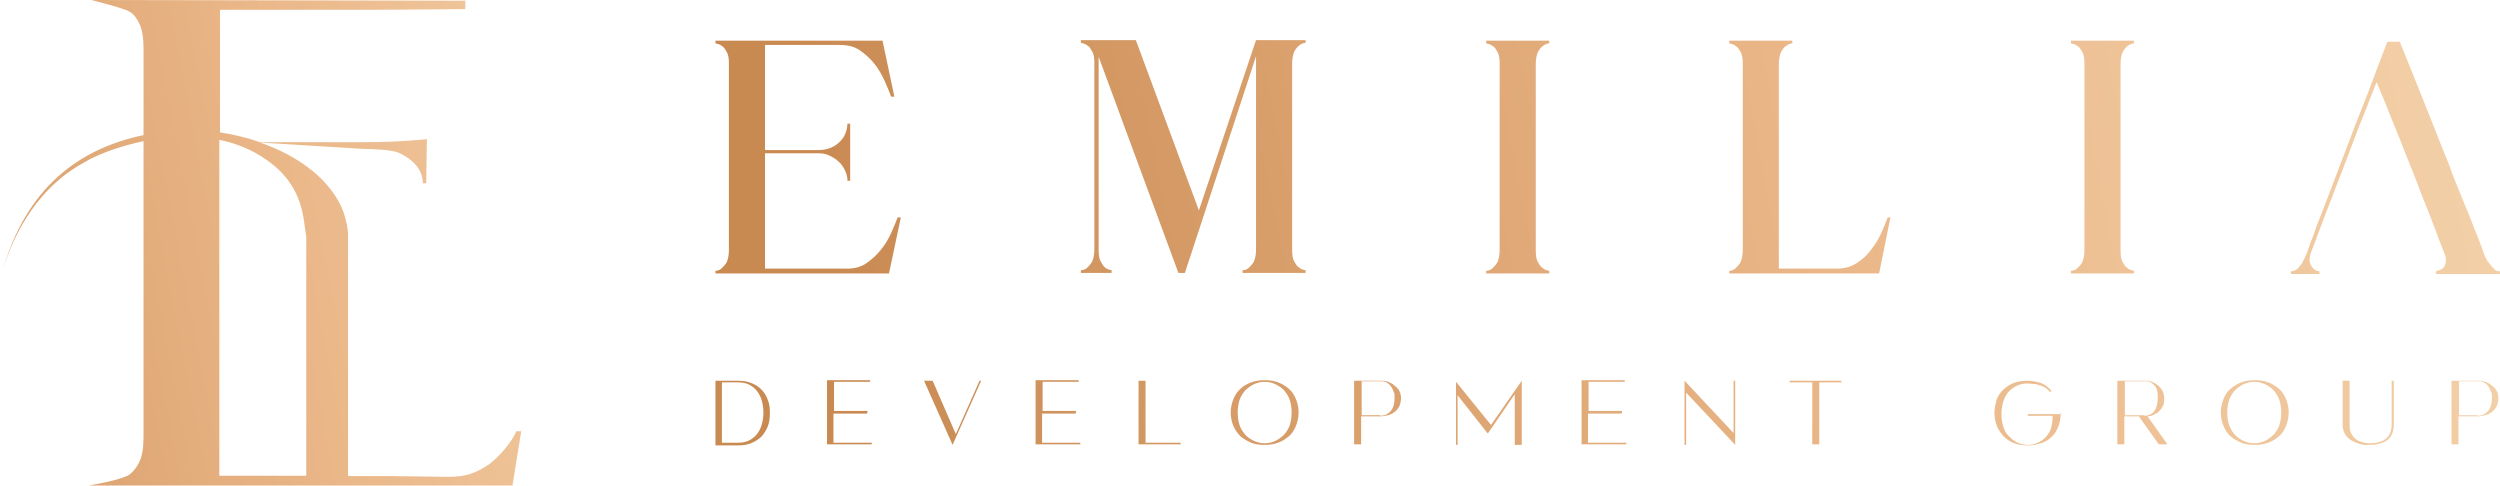
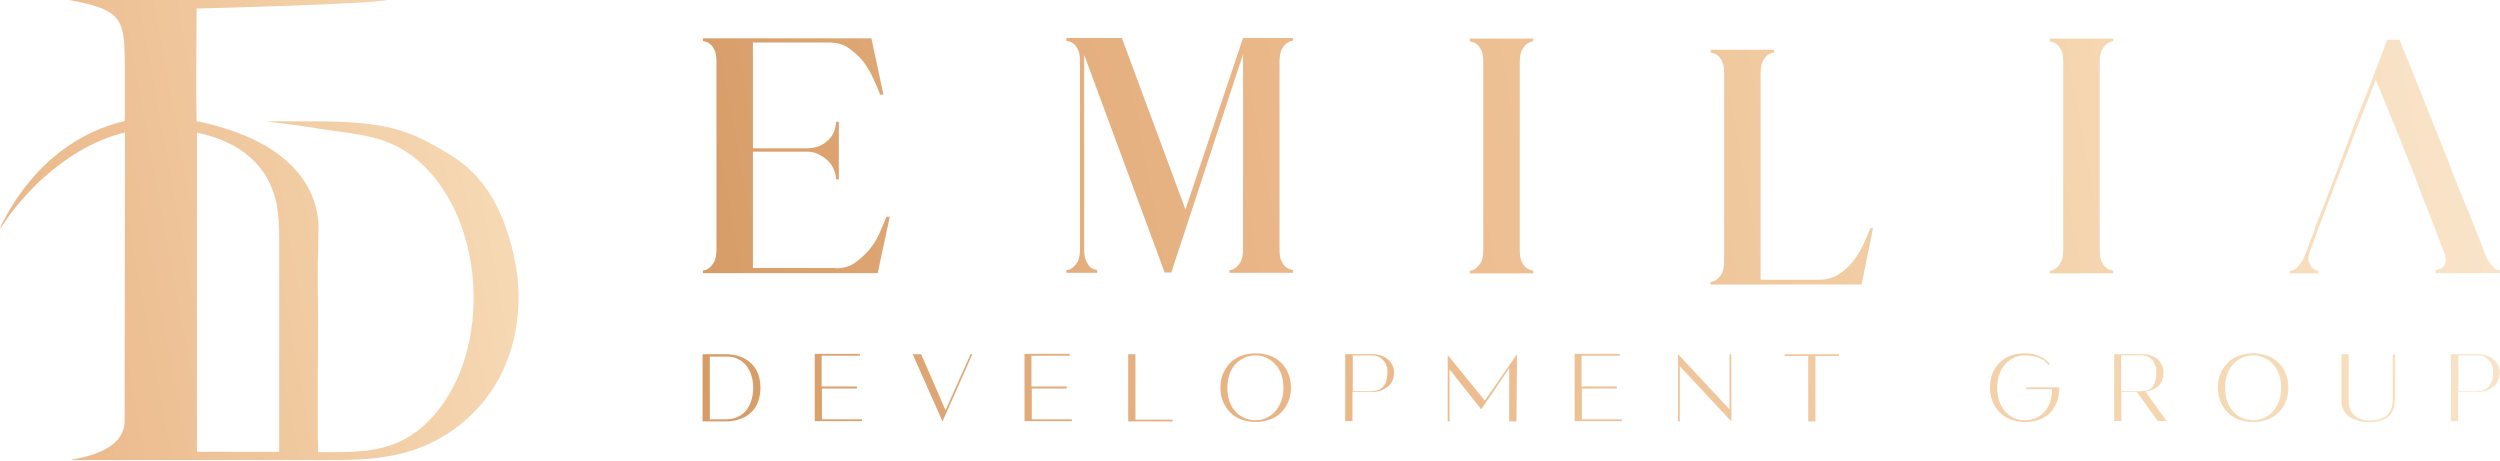
- <svg xmlns="http://www.w3.org/2000/svg" viewBox="0 0 463.84 90.08" width="463.84" height="90.08">
+ <svg xmlns="http://www.w3.org/2000/svg" viewBox="0 0 829.39 152.61" width="829.39" height="152.61">
  <defs>
-     <linearGradient id="g" gradientUnits="userSpaceOnUse" x1="0" y1="90.08" x2="463.84" y2="0">
+     <linearGradient id="g" gradientUnits="userSpaceOnUse" x1="0" y1="152.61" x2="829.39" y2="0">
      <stop offset="0" stop-color="#c98a52" />
      <stop offset=".38" stop-color="#eab687" />
      <stop offset=".74" stop-color="#f6d9b4" />
      <stop offset="1" stop-color="#fdf2e4" />
    </linearGradient>
  </defs>
-   <g fill="url(#g)" transform="translate(0.000,0.000) scale(0.62513) translate(-99.300,-16.000)">
-     <path d="M252.50,144.00 C251.50,146.80 247.10,152.20 243.70,154.30 C238.90,157.40 235.50,157.60 230.70,157.50 C226.50,157.50 219.70,157.30 215.00,157.30 L202.60,157.30 L202.60,85.40 C202.50,83.70 202.10,81.50 201.30,79.10 C197.80,69.50 188.00,62.30 176.50,58.30 L207.20,60.20 C209.50,60.20 215.60,60.40 217.80,61.40 C223.70,64.20 224.80,68.00 224.80,70.40 L225.80,70.40 L226.00,57.30 C226.00,57.30 218.20,58.20 207.30,58.20 L176.50,58.20 C172.70,56.90 168.70,55.90 164.60,55.30 L164.60,18.90 L210.90,18.90 C215.50,18.90 237.40,18.70 237.40,18.70 L237.40,16.20 C237.40,16.20 126.40,16.00 126.40,16.00 C126.40,16.00 136.70,18.60 137.80,19.50 C139.00,20.20 139.90,21.40 140.70,23.10 C141.50,24.80 141.90,27.20 141.90,30.40 L141.90,56.10 C122.80,60.10 107.00,71.60 99.90,96.90 C102.00,89.60 108.20,72.80 124.50,64.10 C127.20,62.40 133.70,59.60 141.90,57.90 L141.90,145.70 C141.90,148.90 141.50,151.30 140.70,153.00 C139.90,154.70 138.90,155.90 137.80,156.80 C135.50,158.50 125.60,160.10 125.60,160.10 L251.40,160.10 L254.00,144.00 L252.60,144.00 C252.60,144.00 252.60,144.00 252.60,144.00 Z M164.40,157.30 L164.40,57.50 C169.20,58.50 173.90,60.30 178.20,63.30 C190.00,71.40 189.20,81.70 190.20,86.10 L190.20,157.20 L164.40,157.20 Z" />
-     <path d="M99.90,96.90 C99.70,97.70 99.50,98.40 99.30,99.00 C99.50,98.30 99.70,97.60 99.90,96.90 Z" />
+   <g fill="url(#g)" transform="translate(0.000,0.000) scale(0.57672) translate(-362.600,-137.300)">
+     <path d="M658.40,284.90 C652.80,260.80 643.30,239.90 622.30,226.80 C598.30,212.00 585.40,207.10 542.90,207.10 L515.30,207.10 C515.30,207.10 535.40,209.50 539.70,210.30 C568.60,215.50 587.90,213.20 608.70,235.10 C642.80,271.00 644.70,343.70 609.20,379.40 C590.40,398.40 570.20,397.40 545.60,397.40 C545.60,394.30 545.50,391.20 545.40,388.10 L545.40,353.40 C545.50,336.60 545.80,319.70 545.40,303.10 C545.40,302.80 545.40,302.50 545.40,302.20 L545.40,288.70 C545.60,283.20 545.80,277.60 545.70,272.10 C546.70,261.60 545.60,221.30 475.70,207.00 C475.20,186.00 475.70,163.20 475.70,142.20 C475.70,142.30 577.90,139.60 585.00,137.30 C581.50,137.30 552.80,137.30 548.60,137.30 L485.00,137.30 C485.00,137.30 433.80,137.30 433.80,137.30 C425.20,137.30 411.20,137.30 402.50,137.30 C434.00,143.30 434.40,147.90 434.40,178.80 L434.40,206.90 C410.80,212.30 382.20,228.80 362.90,267.70 C362.90,267.70 363.20,267.30 363.70,266.50 C363.30,267.20 362.90,267.90 362.60,268.60 L362.90,268.60 C365.40,264.70 368.10,260.90 371.00,257.20 C374.40,253.10 378.80,248.10 383.90,243.00 C398.50,229.00 416.10,217.80 434.50,213.50 C434.50,227.00 434.30,364.30 434.30,379.10 C434.30,393.90 418.30,399.20 403.00,401.90 C411.80,401.90 427.60,401.90 436.20,401.90 L499.00,401.90 C499.00,401.90 543.70,401.90 543.70,401.90 C560.20,401.90 575.40,402.40 591.70,398.60 C614.70,393.50 634.70,379.30 647.20,359.20 C660.60,337.60 664.00,309.20 658.20,284.60 Z M475.90,397.30 L475.90,213.60 C501.00,218.80 517.40,232.60 521.90,255.30 C522.70,260.20 523.20,266.60 523.20,274.80 L523.20,397.20 C510.10,397.20 488.00,397.20 475.90,397.20 Z" />
  </g>
-   <g fill="url(#g)" transform="translate(132.740,7.441) scale(1) translate(-11.100,-213.900)">
-     <path d="M35.50,256.30 C36.90,256.30 38.10,256.00 39.10,255.30 C40.10,254.60 41.00,253.80 41.80,252.80 C42.60,251.80 43.20,250.80 43.70,249.70 C44.20,248.60 44.60,247.60 44.90,246.80 L45.50,246.80 L43.30,257.20 L11.10,257.20 L11.10,256.70 C11.60,256.70 12.00,256.50 12.30,256.20 C12.60,255.90 12.90,255.60 13.20,255.10 C13.40,254.60 13.60,253.90 13.60,252.90 L13.60,218.30 C13.60,217.30 13.50,216.60 13.20,216.10 C12.90,215.60 12.70,215.20 12.30,215.00 C12.00,214.70 11.50,214.60 11.10,214.50 L11.10,214.00 L42.10,214.00 L44.30,224.40 L43.70,224.40 C43.40,223.60 43.00,222.60 42.50,221.50 C42.00,220.40 41.40,219.30 40.60,218.30 C39.80,217.30 38.90,216.50 37.90,215.80 C36.90,215.10 35.60,214.80 34.20,214.80 L20.30,214.80 L20.30,234.30 L30.20,234.30 C31.60,234.30 32.90,233.90 33.90,233.00 C35.00,232.10 35.50,230.90 35.60,229.40 L36.10,229.40 L36.10,240.00 L35.60,240.00 C35.60,239.30 35.40,238.60 35.10,238.00 C34.80,237.40 34.40,236.80 33.90,236.40 C33.40,235.90 32.80,235.60 32.20,235.30 C31.60,235.00 30.90,234.90 30.20,234.90 L20.30,234.90 L20.30,256.30 L35.50,256.30 L35.50,256.30 Z" />
-     <path d="M84.80,257.10 L78.90,257.10 L78.90,256.60 C79.40,256.60 79.80,256.40 80.10,256.10 C80.40,255.80 80.70,255.50 81.00,255.00 C81.20,254.50 81.40,253.80 81.40,252.80 L81.40,218.20 C81.40,217.20 81.30,216.50 81.00,216.00 C80.70,215.50 80.50,215.10 80.10,214.90 C79.80,214.60 79.30,214.50 78.90,214.40 L78.90,213.90 L89.10,213.90 L100.80,245.50 L111.40,213.90 L120.60,213.90 L120.60,214.40 C120.20,214.40 119.80,214.60 119.40,214.90 C119.10,215.10 118.80,215.50 118.50,216.00 C118.30,216.50 118.10,217.20 118.10,218.20 L118.10,252.80 C118.10,253.80 118.20,254.50 118.50,255.00 C118.80,255.50 119.00,255.90 119.40,256.10 C119.70,256.40 120.10,256.50 120.60,256.60 L120.60,257.10 L108.90,257.10 L108.90,256.60 C109.40,256.60 109.80,256.40 110.10,256.10 C110.40,255.80 110.70,255.50 111.00,255.00 C111.20,254.50 111.40,253.80 111.40,252.80 L111.40,216.90 L98.20,257.10 L97.00,257.10 L82.20,217.00 L82.20,252.80 C82.20,253.80 82.30,254.50 82.60,255.00 C82.90,255.50 83.10,255.90 83.40,256.10 C83.70,256.40 84.20,256.50 84.60,256.60 L84.60,257.10 L84.60,257.10 Z" />
-     <path d="M154.10,214.00 L165.80,214.00 L165.80,214.50 C165.40,214.50 165.00,214.70 164.60,215.00 C164.30,215.20 164.00,215.60 163.70,216.10 C163.50,216.60 163.30,217.30 163.30,218.30 L163.30,252.90 C163.30,253.90 163.40,254.60 163.70,255.10 C164.00,255.60 164.20,256.00 164.60,256.20 C164.90,256.50 165.30,256.60 165.80,256.70 L165.80,257.20 L154.10,257.20 L154.10,256.70 C154.60,256.70 155.00,256.50 155.30,256.20 C155.60,255.90 155.90,255.60 156.20,255.10 C156.40,254.60 156.60,253.90 156.60,252.90 L156.60,218.30 C156.60,217.30 156.50,216.60 156.20,216.10 C155.90,215.60 155.70,215.20 155.30,215.00 C155.00,214.70 154.50,214.60 154.10,214.50 L154.10,214.00 L154.10,214.00 Z" />
-     <path d="M219.10,256.30 C220.50,256.30 221.70,256.00 222.80,255.30 C223.90,254.60 224.80,253.80 225.50,252.80 C226.30,251.80 226.90,250.80 227.40,249.70 C227.90,248.60 228.30,247.60 228.60,246.80 L229.10,246.80 L227.00,257.20 L199.20,257.20 L199.20,256.70 C199.70,256.70 200.10,256.50 200.40,256.20 C200.70,255.90 201.00,255.60 201.30,255.10 C201.50,254.60 201.70,253.90 201.70,252.90 L201.70,218.30 C201.70,217.30 201.60,216.60 201.30,216.10 C201.00,215.60 200.80,215.20 200.40,215.00 C200.10,214.70 199.60,214.60 199.20,214.50 L199.20,214.00 L210.90,214.00 L210.90,214.50 C210.50,214.50 210.10,214.70 209.70,215.00 C209.40,215.20 209.10,215.60 208.80,216.10 C208.60,216.60 208.40,217.30 208.40,218.30 L208.40,256.30 L219.00,256.30 Z" />
-     <path d="M262.60,214.00 L274.30,214.00 L274.30,214.50 C273.90,214.50 273.50,214.70 273.10,215.00 C272.80,215.20 272.50,215.60 272.20,216.10 C272.00,216.60 271.80,217.30 271.80,218.30 L271.80,252.90 C271.80,253.90 271.90,254.60 272.20,255.10 C272.50,255.60 272.70,256.00 273.10,256.20 C273.40,256.50 273.80,256.60 274.30,256.70 L274.30,257.20 L262.60,257.20 L262.60,256.70 C263.10,256.70 263.50,256.50 263.80,256.20 C264.10,255.90 264.40,255.60 264.70,255.10 C264.90,254.60 265.10,253.90 265.10,252.90 L265.10,218.30 C265.10,217.30 265.00,216.60 264.70,216.10 C264.40,215.60 264.20,215.20 263.80,215.00 C263.50,214.70 263.00,214.60 262.60,214.50 L262.60,214.00 L262.60,214.00 Z" />
-     <path d="M341.10,256.30 C340.80,256.10 340.50,255.70 340.10,255.20 C339.70,254.70 339.30,253.90 339.00,252.90 C338.60,251.80 338.10,250.40 337.40,248.80 C336.80,247.10 336.00,245.30 335.20,243.30 C334.40,241.30 333.50,239.20 332.70,236.90 C331.80,234.70 330.90,232.50 330.10,230.40 C328.10,225.30 325.90,219.90 323.60,214.20 L321.30,214.20 C320.10,217.30 318.90,220.50 317.70,223.70 C317.20,225.00 316.60,226.50 316.00,228.00 C315.40,229.50 314.80,231.10 314.20,232.70 C313.60,234.30 313.00,235.80 312.40,237.40 C311.80,239.00 311.20,240.50 310.70,241.90 C310.70,241.90 309.50,245.00 309.00,246.30 C308.50,247.60 308.00,248.80 307.70,249.80 C307.20,251.00 306.80,252.10 306.50,253.10 C306.10,254.10 305.70,254.90 305.40,255.40 C305.00,255.90 304.70,256.30 304.40,256.50 C304.00,256.70 303.70,256.80 303.40,256.80 L303.40,257.30 L308.70,257.30 L308.70,256.80 C308.20,256.80 307.80,256.50 307.50,256.20 C307.20,255.90 307.10,255.60 306.90,255.10 C306.80,254.60 306.90,254.00 307.20,253.10 C307.40,252.60 307.90,251.40 308.60,249.40 C309.30,247.50 310.20,245.20 311.20,242.60 L311.50,241.80 C312.40,239.50 313.30,237.20 314.20,234.80 C315.10,232.40 315.90,230.20 316.70,228.30 C317.60,226.00 318.50,223.80 319.30,221.70 C320.20,223.80 321.10,226.00 322.00,228.30 C322.80,230.30 323.70,232.40 324.60,234.80 C325.60,237.20 326.50,239.50 327.40,241.90 L327.70,242.70 C328.70,245.20 329.60,247.40 330.30,249.30 C331.00,251.30 331.60,252.70 331.90,253.50 C332.20,254.20 332.20,254.80 332.10,255.30 C332.00,255.80 331.80,256.10 331.50,256.30 C331.20,256.50 330.70,256.70 330.30,256.80 L330.30,257.30 L342.20,257.30 L342.20,256.80 C341.90,256.80 341.50,256.70 341.20,256.50 L341.20,256.50 Z" />
-     <path d="M11.10,289.00 L11.10,277.10 L15.20,277.10 C16.10,277.10 16.90,277.20 17.70,277.50 C18.50,277.80 19.10,278.20 19.60,278.70 C20.10,279.20 20.50,279.80 20.80,280.60 C21.10,281.30 21.20,282.10 21.20,283.10 C21.20,284.10 21.10,284.80 20.80,285.60 C20.50,286.30 20.10,287.00 19.60,287.50 C19.10,288.00 18.40,288.40 17.70,288.70 C17.00,289.00 16.10,289.10 15.20,289.10 L11.10,289.10 Z M12.30,288.60 L15.20,288.60 C16.00,288.60 16.70,288.50 17.30,288.20 C17.90,287.90 18.40,287.50 18.80,287.00 C19.20,286.50 19.50,285.90 19.70,285.20 C19.90,284.50 20.00,283.80 20.00,283.00 C20.00,282.20 19.90,281.50 19.70,280.80 C19.50,280.10 19.20,279.50 18.80,279.00 C18.40,278.50 17.90,278.10 17.30,277.80 C16.70,277.50 16.00,277.40 15.20,277.40 L12.30,277.40 L12.30,288.60 Z" />
-     <path d="M39.20,283.20 L33.00,283.20 L33.00,288.60 L40.10,288.60 L40.10,288.90 L31.80,288.90 L31.80,277.00 L39.80,277.00 L39.80,277.30 L33.10,277.30 L33.10,282.70 L39.30,282.70 L39.30,283.00 Z" />
-     <path d="M49.90,277.10 L51.40,277.10 L55.70,287.00 L60.10,277.10 L60.40,277.10 L55.10,289.00 L49.80,277.10 Z" />
-     <path d="M77.90,283.20 L71.70,283.20 L71.70,288.60 L78.80,288.60 L78.80,288.90 L70.50,288.90 L70.50,277.00 L78.50,277.00 L78.50,277.30 L71.80,277.30 L71.80,282.70 L78.00,282.70 L78.00,283.00 Z" />
-     <path d="M89.60,277.10 L90.90,277.10 L90.90,288.60 L97.40,288.60 L97.40,288.90 L89.60,288.90 L89.60,277.00 Z" />
-     <path d="M106.70,283.00 C106.70,282.10 106.90,281.30 107.20,280.50 C107.50,279.80 107.90,279.10 108.50,278.60 C109.00,278.10 109.70,277.70 110.50,277.40 C111.30,277.10 112.10,277.00 113.00,277.00 C113.90,277.00 114.70,277.10 115.50,277.40 C116.30,277.70 116.90,278.10 117.50,278.60 C118.10,279.10 118.50,279.80 118.80,280.50 C119.10,281.20 119.30,282.10 119.30,283.00 C119.30,283.90 119.10,284.70 118.80,285.50 C118.50,286.20 118.10,286.90 117.50,287.40 C116.90,287.90 116.30,288.30 115.50,288.60 C114.70,288.90 113.90,289.00 113.00,289.00 C112.10,289.00 111.20,288.90 110.50,288.60 C109.80,288.30 109.10,287.90 108.50,287.40 C108.00,286.90 107.50,286.20 107.20,285.50 C106.90,284.80 106.70,283.90 106.70,283.00 Z M108.00,283.00 C108.00,283.80 108.10,284.50 108.30,285.20 C108.50,285.90 108.90,286.50 109.30,287.00 C109.70,287.50 110.30,287.90 110.90,288.20 C111.50,288.50 112.20,288.70 113.00,288.70 C113.80,288.70 114.50,288.50 115.10,288.20 C115.70,287.90 116.20,287.50 116.70,287.00 C117.10,286.50 117.50,285.90 117.70,285.20 C117.90,284.50 118.00,283.80 118.00,283.00 C118.00,282.20 117.90,281.50 117.70,280.80 C117.50,280.10 117.10,279.50 116.70,279.00 C116.30,278.50 115.70,278.10 115.10,277.80 C114.50,277.50 113.80,277.30 113.00,277.30 C112.20,277.30 111.50,277.50 110.90,277.80 C110.30,278.10 109.80,278.50 109.30,279.00 C108.90,279.50 108.50,280.10 108.30,280.80 C108.10,281.50 108.00,282.20 108.00,283.00 Z" />
-     <path d="M129.60,289.00 L129.60,277.10 L134.40,277.10 C134.90,277.10 135.40,277.10 135.90,277.30 C136.40,277.50 136.80,277.70 137.10,278.00 C137.50,278.30 137.80,278.60 138.00,279.00 C138.20,279.40 138.30,279.90 138.30,280.30 C138.30,280.70 138.20,281.40 138.00,281.80 C137.80,282.20 137.50,282.60 137.10,282.90 C136.70,283.20 136.30,283.40 135.90,283.50 C135.40,283.60 134.90,283.70 134.40,283.70 L130.90,283.70 L130.90,288.90 L129.60,288.90 Z M134.40,283.60 C135.20,283.60 135.90,283.30 136.40,282.70 C136.90,282.10 137.10,281.30 137.10,280.30 C137.10,279.30 137.10,279.50 136.90,279.10 C136.80,278.70 136.60,278.40 136.40,278.10 C136.20,277.80 135.90,277.60 135.60,277.40 C135.30,277.20 134.90,277.20 134.50,277.20 L131.00,277.20 L131.00,283.50 L134.50,283.50 Z" />
-     <path d="M148.50,289.00 L148.50,277.30 L155.00,285.30 L160.70,277.10 L160.70,289.00 L159.40,289.00 L159.40,279.60 C159.40,279.60 154.40,286.90 154.40,286.90 L148.80,279.80 L148.80,289.00 L148.50,289.00 Z" />
-     <path d="M179.20,283.20 L173.00,283.20 L173.00,288.60 L180.10,288.60 L180.10,288.90 L171.80,288.90 L171.80,277.00 L179.80,277.00 L179.80,277.30 L173.10,277.30 L173.10,282.70 L179.30,282.70 L179.30,283.00 Z" />
-     <path d="M190.90,289.00 L190.90,277.10 L200.00,286.80 L200.00,277.10 L200.30,277.10 L200.30,289.00 L191.20,279.30 L191.20,289.00 L190.90,289.00 Z" />
-     <path d="M220.10,277.40 L215.90,277.40 L215.90,288.90 L214.60,288.90 L214.60,277.40 L210.40,277.40 L210.40,277.10 L220.00,277.10 L220.00,277.40 Z" />
-     <path d="M260.70,283.00 C260.70,284.10 260.50,285.00 260.20,285.70 C259.90,286.50 259.50,287.10 258.90,287.60 C258.40,288.10 257.70,288.50 257.00,288.70 C256.30,288.90 255.50,289.10 254.60,289.10 C253.70,289.10 252.90,289.00 252.10,288.70 C251.30,288.40 250.70,288.00 250.20,287.50 C249.70,287.00 249.20,286.30 248.90,285.60 C248.60,284.90 248.40,284.00 248.40,283.10 C248.40,282.20 248.60,281.40 248.80,280.60 C249.10,279.90 249.50,279.20 250.10,278.70 C250.60,278.20 251.30,277.80 252.00,277.50 C252.80,277.20 253.60,277.10 254.50,277.10 C255.40,277.10 256.40,277.30 257.20,277.60 C257.90,277.90 258.50,278.40 259.00,279.00 L258.70,279.20 C258.50,278.90 258.30,278.70 258.00,278.50 C257.70,278.30 257.40,278.10 257.00,278.00 C256.60,277.90 256.20,277.70 255.80,277.70 C255.40,277.70 254.90,277.60 254.50,277.60 C253.70,277.60 253.00,277.80 252.40,278.10 C251.80,278.40 251.30,278.80 250.90,279.30 C250.50,279.80 250.20,280.40 250.00,281.10 C249.80,281.80 249.70,282.50 249.70,283.30 C249.70,284.10 249.80,284.80 250.00,285.50 C250.20,286.20 250.50,286.80 251.00,287.30 C251.50,287.80 251.90,288.20 252.50,288.50 C253.10,288.80 253.80,289.00 254.50,289.00 C255.20,289.00 255.80,288.90 256.40,288.60 C257.00,288.40 257.50,288.00 257.90,287.60 C258.30,287.10 258.70,286.60 258.90,285.90 C259.10,285.20 259.20,284.40 259.20,283.60 L254.60,283.60 L254.60,283.30 L260.50,283.30 Z" />
-     <path d="M271.20,289.00 L271.20,277.10 L276.20,277.10 C276.70,277.10 277.20,277.10 277.60,277.30 C278.10,277.50 278.40,277.70 278.80,278.00 C279.10,278.30 279.40,278.60 279.60,279.00 C279.80,279.40 279.90,279.90 279.90,280.30 C279.90,280.70 279.90,281.30 279.70,281.70 C279.50,282.10 279.30,282.40 279.00,282.70 C278.70,283.00 278.40,283.20 278.00,283.40 C277.60,283.60 277.20,283.70 276.80,283.70 L280.50,288.90 L278.90,288.90 L275.20,283.70 L272.50,283.70 L272.50,288.90 L271.20,288.90 Z M276.20,283.60 C277.00,283.60 277.70,283.30 278.10,282.70 C278.50,282.10 278.70,281.30 278.70,280.30 C278.70,279.30 278.70,279.50 278.60,279.10 C278.60,278.70 278.40,278.40 278.20,278.10 C278.00,277.80 277.70,277.60 277.40,277.40 C277.10,277.20 276.70,277.20 276.30,277.20 L272.60,277.20 L272.60,283.50 L276.30,283.50 Z" />
-     <path d="M290.40,283.00 C290.40,282.10 290.60,281.30 290.90,280.50 C291.20,279.70 291.60,279.10 292.20,278.60 C292.80,278.10 293.40,277.70 294.20,277.40 C295.00,277.10 295.80,277.00 296.70,277.00 C297.60,277.00 298.40,277.10 299.20,277.40 C300.00,277.70 300.60,278.10 301.20,278.60 C301.80,279.10 302.20,279.80 302.50,280.50 C302.80,281.20 303.00,282.10 303.00,283.00 C303.00,283.90 302.80,284.70 302.50,285.50 C302.20,286.20 301.80,286.90 301.20,287.40 C300.60,287.90 300.00,288.30 299.20,288.60 C298.40,288.90 297.60,289.00 296.70,289.00 C295.80,289.00 294.90,288.90 294.20,288.60 C293.50,288.30 292.80,287.90 292.20,287.40 C291.60,286.90 291.20,286.20 290.90,285.50 C290.60,284.80 290.40,283.90 290.40,283.00 Z M291.60,283.00 C291.60,283.80 291.70,284.50 291.90,285.20 C292.10,285.90 292.50,286.50 292.90,287.00 C293.30,287.50 293.90,287.90 294.50,288.20 C295.10,288.50 295.80,288.70 296.60,288.70 C297.40,288.70 298.10,288.50 298.70,288.20 C299.30,287.90 299.80,287.50 300.30,287.00 C300.70,286.50 301.10,285.90 301.30,285.20 C301.50,284.50 301.60,283.80 301.60,283.00 C301.60,282.20 301.50,281.50 301.30,280.80 C301.10,280.10 300.70,279.50 300.30,279.00 C299.90,278.50 299.30,278.10 298.70,277.80 C298.10,277.50 297.40,277.30 296.60,277.30 C295.80,277.30 295.10,277.50 294.50,277.80 C293.90,278.10 293.40,278.50 292.90,279.00 C292.50,279.50 292.10,280.10 291.90,280.80 C291.70,281.50 291.60,282.20 291.60,283.00 Z" />
-     <path d="M322.50,285.20 C322.50,286.50 322.10,287.50 321.30,288.10 C320.50,288.70 319.40,289.00 318.00,289.00 C316.60,289.00 316.70,289.00 316.10,288.80 C315.50,288.60 315.00,288.40 314.50,288.10 C314.00,287.80 313.70,287.40 313.40,286.90 C313.10,286.40 313.00,285.80 313.00,285.20 L313.00,277.10 L314.30,277.10 L314.30,285.20 C314.30,285.70 314.30,286.20 314.50,286.60 C314.60,287.00 314.90,287.40 315.20,287.70 C315.50,288.00 315.90,288.30 316.40,288.40 C316.90,288.60 317.40,288.70 318.10,288.70 C319.40,288.70 320.40,288.40 321.10,287.80 C321.80,287.20 322.10,286.30 322.10,285.20 L322.10,277.10 L322.50,277.10 L322.50,285.20 Z" />
-     <path d="M333.20,289.00 L333.20,277.10 L338.00,277.10 C338.50,277.10 339.00,277.10 339.50,277.30 C340.00,277.50 340.40,277.70 340.70,278.00 C341.10,278.30 341.40,278.60 341.60,279.00 C341.80,279.40 341.90,279.90 341.90,280.30 C341.90,280.70 341.80,281.40 341.60,281.80 C341.40,282.20 341.10,282.60 340.70,282.90 C340.30,283.20 339.90,283.40 339.50,283.50 C339.00,283.60 338.50,283.70 338.00,283.70 L334.50,283.70 L334.50,288.90 L333.20,288.90 Z M338.00,283.60 C338.80,283.60 339.50,283.30 340.00,282.70 C340.50,282.10 340.70,281.30 340.70,280.30 C340.70,279.30 340.70,279.50 340.50,279.10 C340.40,278.70 340.20,278.40 340.00,278.10 C339.80,277.80 339.50,277.60 339.20,277.40 C338.90,277.20 338.50,277.20 338.10,277.20 L334.60,277.20 L334.60,283.50 L338.10,283.50 Z" />
+   <g fill="url(#g)" transform="translate(233.089,12.606) scale(1) translate(-213.700,-489.200)">
+     <path d="M257.70,565.60 C260.20,565.60 262.40,565.10 264.20,563.80 C266.00,562.50 267.60,561.10 269.10,559.30 C270.60,557.50 271.60,555.70 272.50,553.70 C273.40,551.70 274.10,549.90 274.70,548.50 L275.80,548.50 L271.80,567.20 L213.80,567.20 L213.80,566.30 C214.70,566.30 215.40,565.90 216.00,565.40 C216.50,564.90 217.10,564.30 217.60,563.40 C218.00,562.50 218.30,561.20 218.30,559.40 L218.30,497.10 C218.30,495.30 218.10,494.00 217.60,493.10 C217.10,492.20 216.70,491.50 216.00,491.10 C215.50,490.60 214.60,490.40 213.80,490.20 L213.80,489.30 L269.70,489.30 L273.70,508.00 L272.60,508.00 C272.10,506.60 271.30,504.80 270.40,502.80 C269.50,500.80 268.40,498.80 267.00,497.00 C265.60,495.20 263.90,493.80 262.10,492.50 C260.30,491.20 258.00,490.70 255.40,490.70 L230.40,490.70 L230.40,525.80 L248.20,525.80 C250.70,525.80 253.10,525.10 254.90,523.50 C256.90,521.90 257.80,519.70 258.00,517.00 L258.90,517.00 L258.90,536.10 L258.00,536.10 C258.00,534.80 257.60,533.60 257.10,532.50 C256.60,531.40 255.80,530.30 254.90,529.60 C254.00,528.70 252.90,528.20 251.80,527.60 C250.70,527.10 249.50,526.90 248.20,526.90 L230.40,526.90 L230.40,565.50 L257.80,565.50 Z" />
+     <path d="M345.00,567.10 L334.40,567.10 L334.40,566.20 C335.30,566.20 336.00,565.80 336.60,565.30 C337.10,564.80 337.70,564.20 338.20,563.30 C338.60,562.40 338.90,561.10 338.90,559.30 L338.90,497.00 C338.90,495.20 338.70,493.90 338.20,493.00 C337.70,492.10 337.30,491.40 336.60,491.00 C336.10,490.50 335.20,490.30 334.40,490.10 L334.40,489.20 L352.80,489.20 L373.90,546.10 L393.00,489.20 L409.60,489.20 L409.60,490.10 C408.90,490.10 408.20,490.50 407.40,491.00 C406.90,491.40 406.30,492.10 405.80,493.00 C405.40,493.90 405.10,495.20 405.10,497.00 L405.10,559.30 C405.10,561.10 405.30,562.40 405.80,563.30 C406.30,564.20 406.70,564.90 407.40,565.30 C407.90,565.80 408.70,566.00 409.60,566.20 L409.60,567.10 L388.50,567.10 L388.50,566.20 C389.40,566.20 390.10,565.80 390.70,565.30 C391.20,564.80 391.80,564.20 392.30,563.30 C392.70,562.40 393.00,561.10 393.00,559.30 L393.00,494.60 L369.20,567.00 L367.00,567.00 L340.30,494.80 L340.30,559.30 C340.30,561.10 340.50,562.40 341.00,563.30 C341.50,564.20 341.90,564.90 342.40,565.30 C342.90,565.80 343.80,566.00 344.60,566.20 L344.60,567.10 L345.00,567.10 Z" />
+     <path d="M468.20,489.40 L489.30,489.40 L489.30,490.30 C488.60,490.30 487.90,490.70 487.10,491.20 C486.60,491.60 486.00,492.30 485.50,493.20 C485.10,494.10 484.80,495.40 484.80,497.20 L484.80,559.50 C484.80,561.30 485.00,562.60 485.50,563.50 C486.00,564.40 486.40,565.10 487.10,565.50 C487.60,566.00 488.40,566.20 489.30,566.40 L489.30,567.30 L468.20,567.30 L468.20,566.40 C469.10,566.40 469.80,566.00 470.40,565.50 C470.90,565.00 471.50,564.40 472.00,563.50 C472.40,562.60 472.70,561.30 472.70,559.50 L472.70,497.20 C472.70,495.40 472.50,494.10 472.00,493.20 C471.50,492.30 471.10,491.60 470.40,491.20 C469.90,490.70 469.00,490.50 468.20,490.30 L468.20,489.40 L468.20,489.40 Z" />
+     <path d="M660.60,489.40 L681.70,489.40 L681.70,490.30 C681.00,490.30 680.30,490.70 679.50,491.20 C679.00,491.60 678.40,492.30 677.90,493.20 C677.50,494.10 677.20,495.40 677.20,497.20 L677.20,559.50 C677.20,561.30 677.40,562.60 677.90,563.50 C678.40,564.40 678.80,565.10 679.50,565.50 C680.00,566.00 680.80,566.20 681.70,566.40 L681.70,567.30 L660.60,567.30 L660.60,566.40 C661.50,566.40 662.20,566.00 662.80,565.50 C663.40,565.00 663.90,564.40 664.40,563.50 C664.80,562.60 665.10,561.30 665.10,559.50 L665.10,497.20 C665.10,495.40 664.90,494.10 664.40,493.20 C663.90,492.30 663.50,491.60 662.80,491.20 C662.30,490.70 661.40,490.50 660.60,490.30 L660.60,489.40 L660.60,489.40 Z" />
+     <path d="M808.30,565.60 C807.80,565.20 807.20,564.50 806.50,563.60 C805.80,562.70 805.10,561.30 804.50,559.50 C803.80,557.50 802.90,555.00 801.60,552.10 C800.50,549.00 799.10,545.80 797.60,542.20 C796.20,538.60 794.50,534.80 793.10,530.70 C791.50,526.70 789.90,522.80 788.40,519.00 C784.80,509.80 780.80,500.10 776.70,489.80 L772.60,489.80 C770.40,495.40 768.30,501.20 766.10,506.90 C765.20,509.20 764.10,511.90 763.00,514.60 C761.90,517.30 760.80,520.20 759.80,523.10 C758.70,526.00 757.60,528.70 756.60,531.60 C755.50,534.50 754.40,537.20 753.50,539.70 C753.50,539.70 751.30,545.30 750.40,547.60 C749.50,549.90 748.60,552.10 748.10,553.90 C747.20,556.10 746.50,558.00 745.90,559.80 C745.20,561.60 744.50,563.00 743.90,563.90 C743.20,564.80 742.60,565.50 742.10,565.90 C741.40,566.30 740.80,566.40 740.30,566.40 L740.30,567.30 L749.80,567.30 L749.80,566.40 C748.90,566.40 748.20,565.90 747.60,565.30 C747.10,564.80 746.90,564.20 746.50,563.30 C746.30,562.40 746.50,561.30 747.00,559.70 C747.40,558.80 748.30,556.60 749.50,553.00 C750.80,549.60 752.40,545.40 754.20,540.70 L754.70,539.30 C756.30,535.20 757.90,531.00 759.60,526.70 C761.20,522.40 762.70,518.40 764.10,515.00 C765.70,510.90 767.30,506.90 768.80,503.10 C770.40,506.90 772.00,510.80 773.70,515.00 C775.10,518.60 776.80,522.40 778.40,526.70 C780.20,531.00 781.80,535.20 783.40,539.50 L783.90,540.90 C785.70,545.40 787.30,549.40 788.60,552.80 C789.90,556.40 790.90,558.90 791.50,560.40 C792.00,561.70 792.00,562.70 791.90,563.60 C791.80,564.50 791.40,565.00 790.80,565.40 C790.30,565.80 789.40,566.10 788.60,566.30 L788.60,567.20 L810.00,567.20 L810.00,566.30 C809.50,566.30 808.70,566.10 808.20,565.80 L808.20,565.80 L808.00,565.40 Z" />
+     <path d="M583.90,569.40 C586.40,569.40 588.60,568.90 590.60,567.60 C592.60,566.30 594.20,564.90 595.50,563.10 C596.90,561.30 598.00,559.50 598.90,557.50 C599.80,555.50 600.50,553.70 601.10,552.30 L602.00,552.30 L598.20,571.00 L548.10,571.00 L548.10,570.10 C549.00,570.10 549.70,569.70 550.30,569.20 C550.80,568.70 551.40,568.10 551.90,567.20 C552.30,566.30 552.60,565.00 552.60,563.20 L552.60,500.90 C552.60,499.10 552.40,497.80 551.90,496.90 C551.40,496.00 551.00,495.30 550.30,494.90 C549.80,494.40 548.90,494.20 548.10,494.00 L548.10,493.10 L569.20,493.10 L569.20,494.00 C568.50,494.00 567.80,494.40 567.00,494.90 C566.50,495.30 565.90,496.00 565.40,496.90 C565.00,497.80 564.70,499.10 564.70,500.90 L564.70,569.40 L584.00,569.40 Z" />
+     <path d="M213.70,616.40 L213.70,594.10 L221.50,594.10 C223.20,594.10 224.80,594.40 226.20,594.90 C227.60,595.40 228.80,596.20 229.80,597.10 C230.80,598.10 231.60,599.20 232.10,600.60 C232.60,602.00 232.90,603.50 232.90,605.20 C232.90,606.90 232.60,608.50 232.10,609.90 C231.60,611.30 230.80,612.50 229.80,613.40 C228.80,614.40 227.60,615.10 226.20,615.60 C224.80,616.10 223.20,616.40 221.50,616.40 L213.70,616.40 Z M216.10,615.70 L221.50,615.70 C223.00,615.70 224.30,615.40 225.40,614.90 C226.50,614.30 227.50,613.60 228.20,612.70 C228.90,611.80 229.50,610.60 229.90,609.40 C230.30,608.10 230.50,606.70 230.50,605.30 C230.50,603.90 230.30,602.50 229.90,601.20 C229.50,599.90 228.90,598.80 228.20,597.90 C227.50,597.00 226.50,596.20 225.40,595.70 C224.30,595.10 223.00,594.90 221.50,594.90 L216.10,594.90 L216.10,615.90 Z" />
+     <path d="M265.00,605.50 L253.30,605.50 L253.30,615.70 L266.60,615.70 L266.60,616.30 L250.90,616.30 L250.90,594.00 L265.90,594.00 L265.90,594.60 L253.20,594.60 L253.20,604.80 L264.90,604.80 L264.90,605.40 Z" />
+     <path d="M283.50,594.10 L286.20,594.10 L294.30,612.70 L302.60,594.10 L303.20,594.10 L293.30,616.40 L283.40,594.10 Z" />
+     <path d="M334.60,605.50 L322.90,605.50 L322.90,615.70 L336.20,615.70 L336.20,616.30 L320.50,616.30 L320.50,594.00 L335.50,594.00 L335.50,594.60 L322.80,594.60 L322.80,604.80 L334.50,604.80 L334.50,605.40 Z" />
+     <path d="M354.90,594.10 L357.30,594.10 L357.30,615.80 L369.60,615.80 L369.60,616.40 L354.90,616.40 L354.90,594.10 Z" />
+     <path d="M385.50,605.20 C385.50,603.50 385.80,601.90 386.40,600.50 C387.00,599.10 387.80,597.90 388.80,596.90 C389.80,595.90 391.10,595.10 392.50,594.60 C393.90,594.10 395.50,593.80 397.20,593.80 C398.90,593.80 400.50,594.10 401.90,594.60 C403.30,595.10 404.60,595.90 405.60,596.90 C406.60,597.90 407.50,599.10 408.00,600.50 C408.60,601.90 408.90,603.50 408.90,605.20 C408.90,606.90 408.60,608.50 408.00,609.90 C407.40,611.30 406.60,612.50 405.60,613.50 C404.60,614.50 403.30,615.30 401.90,615.80 C400.50,616.30 398.90,616.60 397.20,616.60 C395.50,616.60 393.90,616.30 392.50,615.80 C391.10,615.30 389.80,614.50 388.80,613.50 C387.80,612.50 387.00,611.30 386.40,609.90 C385.80,608.50 385.50,606.90 385.50,605.20 Z M387.80,605.20 C387.80,606.70 388.00,608.10 388.40,609.40 C388.80,610.70 389.40,611.90 390.20,612.80 C391.00,613.80 392.00,614.60 393.20,615.10 C394.40,615.70 395.70,616.00 397.10,616.00 C398.50,616.00 399.80,615.70 401.00,615.10 C402.20,614.50 403.10,613.80 403.90,612.80 C404.70,611.80 405.30,610.70 405.80,609.40 C406.20,608.10 406.40,606.70 406.40,605.20 C406.40,603.70 406.20,602.40 405.80,601.10 C405.40,599.80 404.80,598.70 403.90,597.70 C403.10,596.70 402.10,595.90 401.00,595.40 C399.80,594.80 398.50,594.50 397.10,594.50 C395.70,594.50 394.30,594.80 393.20,595.40 C392.00,596.00 391.10,596.70 390.20,597.70 C389.40,598.70 388.80,599.80 388.40,601.10 C388.00,602.40 387.80,603.80 387.80,605.20 Z" />
+     <path d="M426.90,616.40 L426.90,594.10 L435.90,594.10 C436.80,594.10 437.70,594.20 438.60,594.50 C439.50,594.80 440.30,595.20 440.90,595.70 C441.60,596.20 442.10,596.90 442.50,597.60 C442.90,598.40 443.10,599.20 443.10,600.10 C443.10,601.00 442.90,602.20 442.50,603.00 C442.10,603.80 441.60,604.50 440.90,605.00 C440.20,605.50 439.40,605.90 438.60,606.20 C437.80,606.50 436.80,606.60 435.90,606.60 L429.30,606.60 L429.30,616.30 L426.90,616.30 Z M435.90,606.30 C437.50,606.30 438.70,605.80 439.60,604.70 C440.50,603.60 440.90,602.10 440.90,600.20 C440.90,598.30 440.80,598.70 440.60,598.00 C440.40,597.30 440.10,596.70 439.60,596.20 C439.20,595.70 438.70,595.30 438.10,595.00 C437.50,594.70 436.80,594.50 436.00,594.50 L429.40,594.50 L429.40,606.40 L436.00,606.40 Z" />
+     <path d="M460.90,616.40 L460.90,594.40 L473.20,609.50 L483.90,594.10 L483.70,616.40 L481.30,616.40 L481.30,598.70 C481.40,598.70 472.00,612.40 472.00,612.40 L461.50,599.10 L461.50,616.40 L460.90,616.40 Z" />
+     <path d="M517.10,605.50 L505.40,605.50 L505.40,615.70 L518.70,615.70 L518.70,616.30 L503.00,616.30 L503.00,594.00 L518.00,594.00 L518.00,594.60 L505.30,594.60 L505.30,604.80 L517.00,604.80 L517.00,605.40 Z" />
+     <path d="M537.30,616.40 L537.30,594.10 L554.40,612.40 L554.40,594.10 L555.00,594.10 L555.00,616.40 L537.90,598.10 L537.90,616.40 L537.30,616.40 Z" />
+     <path d="M590.70,594.70 L582.90,594.70 L582.90,616.40 L580.50,616.40 L580.50,594.70 L572.70,594.70 L572.70,594.10 L590.70,594.10 L590.70,594.70 Z" />
+     <path d="M663.80,605.10 C663.80,607.10 663.50,608.80 662.90,610.20 C662.30,611.60 661.50,612.80 660.50,613.80 C659.50,614.70 658.30,615.40 656.90,615.90 C655.50,616.40 654.00,616.60 652.40,616.60 C650.80,616.60 649.20,616.30 647.80,615.80 C646.40,615.30 645.20,614.50 644.10,613.50 C643.10,612.50 642.30,611.30 641.70,609.90 C641.10,608.50 640.80,606.90 640.80,605.20 C640.80,603.50 641.10,601.90 641.60,600.50 C642.20,599.10 643.00,597.90 644.00,596.90 C645.00,595.90 646.20,595.10 647.60,594.60 C649.00,594.10 650.60,593.80 652.30,593.80 C654.00,593.80 655.90,594.10 657.30,594.80 C658.70,595.40 659.80,596.30 660.70,597.40 L660.20,597.70 C659.90,597.20 659.40,596.70 658.90,596.30 C658.40,595.90 657.70,595.60 657.10,595.30 C656.40,595.00 655.70,594.80 654.90,594.70 C654.10,594.60 653.30,594.50 652.40,594.50 C650.90,594.50 649.60,594.80 648.50,595.40 C647.40,596.00 646.40,596.70 645.60,597.70 C644.80,598.70 644.20,599.80 643.80,601.10 C643.40,602.40 643.20,603.80 643.20,605.20 C643.20,606.60 643.40,608.10 643.80,609.40 C644.20,610.70 644.80,611.90 645.60,612.80 C646.40,613.80 647.40,614.60 648.50,615.10 C649.60,615.70 650.90,616.00 652.30,616.00 C653.70,616.00 654.80,615.80 655.90,615.30 C657.00,614.90 658.00,614.20 658.80,613.30 C659.60,612.40 660.20,611.40 660.70,610.10 C661.10,608.80 661.40,607.40 661.40,605.70 L652.80,605.70 L652.80,605.10 L663.80,605.10 Z" />
+     <path d="M682.00,616.40 L682.00,594.10 L691.40,594.10 C692.30,594.10 693.20,594.20 694.10,594.50 C695.00,594.80 695.70,595.20 696.30,595.70 C696.90,596.20 697.40,596.90 697.80,597.60 C698.20,598.40 698.40,599.20 698.40,600.10 C698.40,601.00 698.20,602.00 697.90,602.80 C697.60,603.60 697.20,604.20 696.60,604.70 C696.10,605.20 695.40,605.60 694.70,605.90 C694.00,606.20 693.20,606.40 692.40,606.50 L699.40,616.30 L696.50,616.30 L689.50,606.60 L684.40,606.60 L684.40,616.30 L682.00,616.30 Z M691.40,606.30 C693.00,606.30 694.20,605.80 694.90,604.70 C695.60,603.60 696.00,602.10 696.00,600.20 C696.00,598.30 696.00,598.70 695.70,598.00 C695.50,597.30 695.20,596.70 694.90,596.20 C694.50,595.70 694.00,595.30 693.40,595.00 C692.80,594.70 692.10,594.50 691.30,594.50 L684.30,594.50 L684.30,606.40 L691.30,606.40 Z" />
+     <path d="M716.40,605.20 C716.40,603.50 716.70,601.90 717.30,600.50 C717.90,599.10 718.70,597.90 719.70,596.90 C720.70,595.90 722.00,595.10 723.40,594.60 C724.80,594.10 726.40,593.80 728.10,593.80 C729.80,593.80 731.40,594.10 732.80,594.60 C734.20,595.10 735.50,595.90 736.50,596.90 C737.50,597.90 738.40,599.10 738.90,600.50 C739.50,601.90 739.80,603.50 739.80,605.20 C739.80,606.90 739.50,608.50 738.90,609.90 C738.30,611.30 737.50,612.50 736.50,613.50 C735.50,614.50 734.20,615.30 732.80,615.80 C731.40,616.30 729.80,616.60 728.10,616.60 C726.40,616.60 724.80,616.30 723.40,615.80 C722.00,615.30 720.70,614.50 719.70,613.50 C718.70,612.50 717.90,611.30 717.30,609.90 C716.70,608.50 716.40,606.90 716.40,605.20 Z M718.80,605.20 C718.80,606.70 719.00,608.10 719.40,609.40 C719.80,610.70 720.40,611.90 721.20,612.80 C722.00,613.80 723.00,614.60 724.20,615.10 C725.40,615.70 726.70,616.00 728.10,616.00 C729.50,616.00 730.80,615.70 732.00,615.10 C733.20,614.50 734.10,613.80 734.90,612.80 C735.70,611.80 736.30,610.70 736.80,609.40 C737.20,608.10 737.40,606.70 737.40,605.20 C737.40,603.70 737.20,602.40 736.80,601.10 C736.40,599.80 735.80,598.70 734.90,597.70 C734.10,596.70 733.10,595.90 732.00,595.40 C730.80,594.80 729.50,594.50 728.10,594.50 C726.70,594.50 725.30,594.80 724.20,595.40 C723.00,596.00 722.10,596.70 721.20,597.70 C720.40,598.70 719.80,599.80 719.40,601.10 C719.00,602.40 718.80,603.80 718.80,605.20 Z" />
+     <path d="M775.10,609.30 C775.10,611.80 774.40,613.60 772.90,614.80 C771.40,616.00 769.40,616.60 766.80,616.60 C764.20,616.60 764.30,616.50 763.10,616.20 C762.00,615.90 761.00,615.50 760.10,614.90 C759.20,614.30 758.60,613.50 758.10,612.60 C757.60,611.70 757.40,610.60 757.40,609.40 L757.40,594.10 L759.80,594.10 L759.80,609.40 C759.80,610.40 759.90,611.30 760.20,612.10 C760.50,612.90 760.90,613.60 761.50,614.20 C762.10,614.80 762.80,615.20 763.70,615.60 C764.60,616.00 765.60,616.10 766.80,616.10 C769.20,616.10 771.10,615.50 772.40,614.40 C773.70,613.30 774.40,611.60 774.40,609.50 L774.40,594.20 L775.20,594.20 L775.20,609.50 Z" />
+     <path d="M793.70,616.40 L793.70,594.10 L802.70,594.10 C803.60,594.10 804.50,594.20 805.40,594.50 C806.30,594.80 807.10,595.20 807.70,595.70 C808.40,596.20 808.90,596.90 809.30,597.60 C809.70,598.40 809.90,599.20 809.90,600.10 C809.90,601.00 809.70,602.20 809.30,603.00 C808.90,603.80 808.40,604.50 807.70,605.00 C807.00,605.50 806.20,605.90 805.40,606.20 C804.60,606.50 803.60,606.60 802.70,606.60 L796.10,606.60 L796.10,616.30 L793.70,616.30 Z M802.70,606.30 C804.30,606.30 805.50,605.80 806.40,604.70 C807.30,603.60 807.70,602.10 807.70,600.20 C807.70,598.30 807.60,598.70 807.40,598.00 C807.20,597.30 806.90,596.70 806.40,596.20 C806.00,595.70 805.50,595.30 804.90,595.00 C804.30,594.70 803.60,594.50 802.80,594.50 L796.20,594.50 L796.20,606.40 L802.80,606.40 Z" />
  </g>
</svg>
